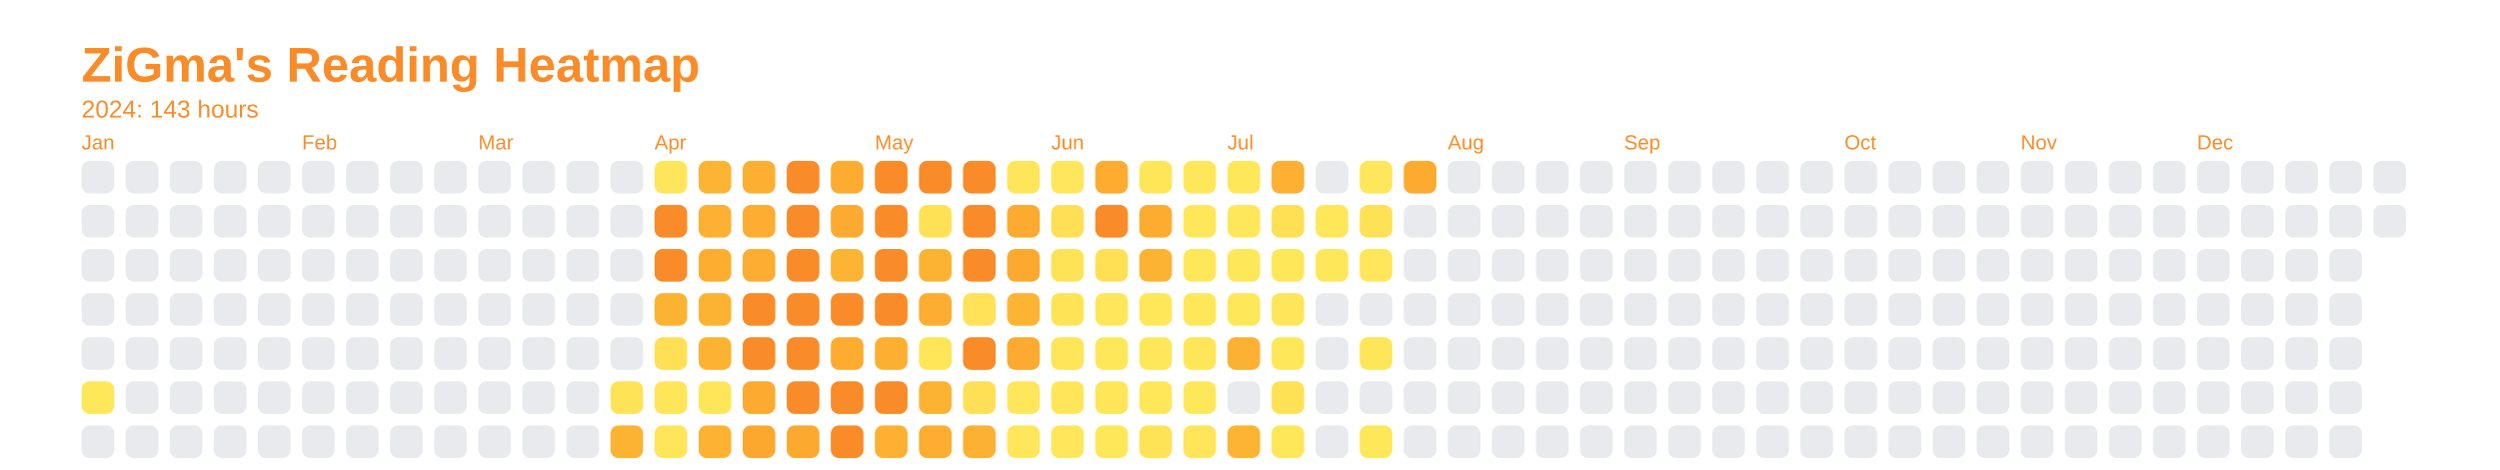
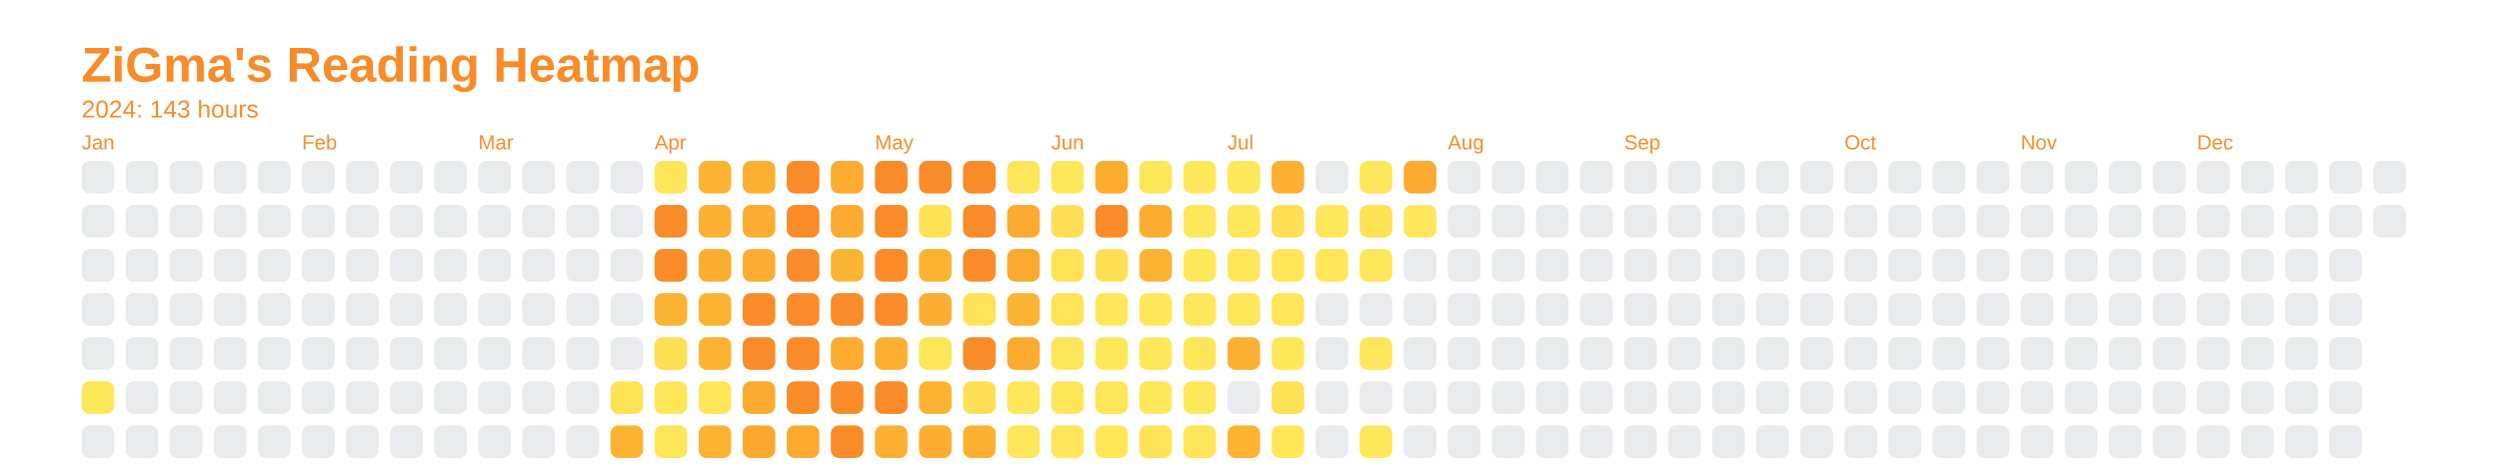
<svg xmlns="http://www.w3.org/2000/svg" baseProfile="full" height="57.5mm" version="1.1" viewBox="0,0,306.2,57.5" width="306.2mm">
  <defs />
  <rect fill="none" height="57.5" width="306.2" x="0" y="0" />
  <text fill="#f98c28" style="font-size:6px; font-family:Arial; font-weight:bold;" x="10" y="10">ZiGma's Reading Heatmap</text>
  <text fill="#f98c28" style="font-size:3px; font-family:Arial;" x="10" y="14.4">2024: 143 hours</text>
  <text fill="#f98c28" style="font-size:2.5px; font-family:Arial" x="10" y="18.3">Jan</text>
  <rect fill="#e8eaed" height="4" rx="1" ry="1" width="4" x="10" y="19.7" />
  <rect fill="#e8eaed" height="4" rx="1" ry="1" width="4" x="10" y="25.1" />
  <rect fill="#e8eaed" height="4" rx="1" ry="1" width="4" x="10" y="30.5" />
  <rect fill="#e8eaed" height="4" rx="1" ry="1" width="4" x="10" y="35.9" />
  <rect fill="#e8eaed" height="4" rx="1" ry="1" width="4" x="10" y="41.3" />
  <rect fill="#ffe75a" height="4" rx="1" ry="1" width="4" x="10" y="46.7" />
  <rect fill="#e8eaed" height="4" rx="1" ry="1" width="4" x="10" y="52.1" />
  <rect fill="#e8eaed" height="4" rx="1" ry="1" width="4" x="15.4" y="19.7" />
  <rect fill="#e8eaed" height="4" rx="1" ry="1" width="4" x="15.4" y="25.1" />
  <rect fill="#e8eaed" height="4" rx="1" ry="1" width="4" x="15.4" y="30.5" />
  <rect fill="#e8eaed" height="4" rx="1" ry="1" width="4" x="15.4" y="35.9" />
  <rect fill="#e8eaed" height="4" rx="1" ry="1" width="4" x="15.4" y="41.3" />
  <rect fill="#e8eaed" height="4" rx="1" ry="1" width="4" x="15.4" y="46.7" />
  <rect fill="#e8eaed" height="4" rx="1" ry="1" width="4" x="15.4" y="52.1" />
  <rect fill="#e8eaed" height="4" rx="1" ry="1" width="4" x="20.8" y="19.7" />
  <rect fill="#e8eaed" height="4" rx="1" ry="1" width="4" x="20.8" y="25.1" />
  <rect fill="#e8eaed" height="4" rx="1" ry="1" width="4" x="20.8" y="30.5" />
  <rect fill="#e8eaed" height="4" rx="1" ry="1" width="4" x="20.8" y="35.9" />
  <rect fill="#e8eaed" height="4" rx="1" ry="1" width="4" x="20.8" y="41.3" />
  <rect fill="#e8eaed" height="4" rx="1" ry="1" width="4" x="20.8" y="46.7" />
  <rect fill="#e8eaed" height="4" rx="1" ry="1" width="4" x="20.8" y="52.1" />
  <rect fill="#e8eaed" height="4" rx="1" ry="1" width="4" x="26.2" y="19.7" />
  <rect fill="#e8eaed" height="4" rx="1" ry="1" width="4" x="26.2" y="25.1" />
  <rect fill="#e8eaed" height="4" rx="1" ry="1" width="4" x="26.2" y="30.5" />
  <rect fill="#e8eaed" height="4" rx="1" ry="1" width="4" x="26.2" y="35.9" />
  <rect fill="#e8eaed" height="4" rx="1" ry="1" width="4" x="26.2" y="41.3" />
  <rect fill="#e8eaed" height="4" rx="1" ry="1" width="4" x="26.2" y="46.7" />
  <rect fill="#e8eaed" height="4" rx="1" ry="1" width="4" x="26.2" y="52.1" />
  <rect fill="#e8eaed" height="4" rx="1" ry="1" width="4" x="31.6" y="19.7" />
  <rect fill="#e8eaed" height="4" rx="1" ry="1" width="4" x="31.6" y="25.1" />
  <rect fill="#e8eaed" height="4" rx="1" ry="1" width="4" x="31.6" y="30.5" />
  <rect fill="#e8eaed" height="4" rx="1" ry="1" width="4" x="31.6" y="35.9" />
  <rect fill="#e8eaed" height="4" rx="1" ry="1" width="4" x="31.6" y="41.3" />
  <rect fill="#e8eaed" height="4" rx="1" ry="1" width="4" x="31.6" y="46.7" />
  <rect fill="#e8eaed" height="4" rx="1" ry="1" width="4" x="31.6" y="52.1" />
  <text fill="#f98c28" style="font-size:2.5px; font-family:Arial" x="37.0" y="18.3">Feb</text>
  <rect fill="#e8eaed" height="4" rx="1" ry="1" width="4" x="37.0" y="19.7" />
  <rect fill="#e8eaed" height="4" rx="1" ry="1" width="4" x="37.0" y="25.1" />
  <rect fill="#e8eaed" height="4" rx="1" ry="1" width="4" x="37.0" y="30.5" />
  <rect fill="#e8eaed" height="4" rx="1" ry="1" width="4" x="37.0" y="35.9" />
  <rect fill="#e8eaed" height="4" rx="1" ry="1" width="4" x="37.0" y="41.3" />
  <rect fill="#e8eaed" height="4" rx="1" ry="1" width="4" x="37.0" y="46.7" />
  <rect fill="#e8eaed" height="4" rx="1" ry="1" width="4" x="37.0" y="52.1" />
  <rect fill="#e8eaed" height="4" rx="1" ry="1" width="4" x="42.4" y="19.7" />
  <rect fill="#e8eaed" height="4" rx="1" ry="1" width="4" x="42.4" y="25.1" />
  <rect fill="#e8eaed" height="4" rx="1" ry="1" width="4" x="42.4" y="30.5" />
  <rect fill="#e8eaed" height="4" rx="1" ry="1" width="4" x="42.4" y="35.9" />
  <rect fill="#e8eaed" height="4" rx="1" ry="1" width="4" x="42.4" y="41.3" />
  <rect fill="#e8eaed" height="4" rx="1" ry="1" width="4" x="42.4" y="46.7" />
  <rect fill="#e8eaed" height="4" rx="1" ry="1" width="4" x="42.4" y="52.1" />
  <rect fill="#e8eaed" height="4" rx="1" ry="1" width="4" x="47.8" y="19.7" />
  <rect fill="#e8eaed" height="4" rx="1" ry="1" width="4" x="47.8" y="25.1" />
  <rect fill="#e8eaed" height="4" rx="1" ry="1" width="4" x="47.8" y="30.5" />
  <rect fill="#e8eaed" height="4" rx="1" ry="1" width="4" x="47.8" y="35.9" />
  <rect fill="#e8eaed" height="4" rx="1" ry="1" width="4" x="47.8" y="41.3" />
  <rect fill="#e8eaed" height="4" rx="1" ry="1" width="4" x="47.8" y="46.7" />
  <rect fill="#e8eaed" height="4" rx="1" ry="1" width="4" x="47.8" y="52.1" />
  <rect fill="#e8eaed" height="4" rx="1" ry="1" width="4" x="53.2" y="19.7" />
  <rect fill="#e8eaed" height="4" rx="1" ry="1" width="4" x="53.2" y="25.1" />
  <rect fill="#e8eaed" height="4" rx="1" ry="1" width="4" x="53.2" y="30.5" />
  <rect fill="#e8eaed" height="4" rx="1" ry="1" width="4" x="53.2" y="35.9" />
  <rect fill="#e8eaed" height="4" rx="1" ry="1" width="4" x="53.2" y="41.3" />
  <rect fill="#e8eaed" height="4" rx="1" ry="1" width="4" x="53.2" y="46.7" />
  <rect fill="#e8eaed" height="4" rx="1" ry="1" width="4" x="53.2" y="52.1" />
  <text fill="#f98c28" style="font-size:2.5px; font-family:Arial" x="58.6" y="18.3">Mar</text>
  <rect fill="#e8eaed" height="4" rx="1" ry="1" width="4" x="58.6" y="19.7" />
  <rect fill="#e8eaed" height="4" rx="1" ry="1" width="4" x="58.6" y="25.1" />
  <rect fill="#e8eaed" height="4" rx="1" ry="1" width="4" x="58.6" y="30.5" />
  <rect fill="#e8eaed" height="4" rx="1" ry="1" width="4" x="58.6" y="35.9" />
  <rect fill="#e8eaed" height="4" rx="1" ry="1" width="4" x="58.6" y="41.3" />
  <rect fill="#e8eaed" height="4" rx="1" ry="1" width="4" x="58.6" y="46.7" />
  <rect fill="#e8eaed" height="4" rx="1" ry="1" width="4" x="58.6" y="52.1" />
  <rect fill="#e8eaed" height="4" rx="1" ry="1" width="4" x="64" y="19.7" />
  <rect fill="#e8eaed" height="4" rx="1" ry="1" width="4" x="64" y="25.1" />
  <rect fill="#e8eaed" height="4" rx="1" ry="1" width="4" x="64" y="30.5" />
  <rect fill="#e8eaed" height="4" rx="1" ry="1" width="4" x="64" y="35.9" />
  <rect fill="#e8eaed" height="4" rx="1" ry="1" width="4" x="64" y="41.3" />
  <rect fill="#e8eaed" height="4" rx="1" ry="1" width="4" x="64" y="46.7" />
  <rect fill="#e8eaed" height="4" rx="1" ry="1" width="4" x="64" y="52.1" />
  <rect fill="#e8eaed" height="4" rx="1" ry="1" width="4" x="69.4" y="19.7" />
  <rect fill="#e8eaed" height="4" rx="1" ry="1" width="4" x="69.4" y="25.1" />
  <rect fill="#e8eaed" height="4" rx="1" ry="1" width="4" x="69.4" y="30.5" />
  <rect fill="#e8eaed" height="4" rx="1" ry="1" width="4" x="69.4" y="35.9" />
  <rect fill="#e8eaed" height="4" rx="1" ry="1" width="4" x="69.4" y="41.3" />
  <rect fill="#e8eaed" height="4" rx="1" ry="1" width="4" x="69.4" y="46.7" />
  <rect fill="#e8eaed" height="4" rx="1" ry="1" width="4" x="69.4" y="52.1" />
  <rect fill="#e8eaed" height="4" rx="1" ry="1" width="4" x="74.8" y="19.7" />
  <rect fill="#e8eaed" height="4" rx="1" ry="1" width="4" x="74.8" y="25.1" />
  <rect fill="#e8eaed" height="4" rx="1" ry="1" width="4" x="74.8" y="30.5" />
  <rect fill="#e8eaed" height="4" rx="1" ry="1" width="4" x="74.8" y="35.9" />
  <rect fill="#e8eaed" height="4" rx="1" ry="1" width="4" x="74.8" y="41.3" />
  <rect fill="#ffe357" height="4" rx="1" ry="1" width="4" x="74.8" y="46.7" />
  <rect fill="#fdb332" height="4" rx="1" ry="1" width="4" x="74.8" y="52.1" />
  <text fill="#f98c28" style="font-size:2.5px; font-family:Arial" x="80.2" y="18.3">Apr</text>
  <rect fill="#ffe559" height="4" rx="1" ry="1" width="4" x="80.2" y="19.7" />
  <rect fill="#f98c28" height="4" rx="1" ry="1" width="4" x="80.2" y="25.1" />
  <rect fill="#f98c28" height="4" rx="1" ry="1" width="4" x="80.2" y="30.5" />
  <rect fill="#fdb332" height="4" rx="1" ry="1" width="4" x="80.2" y="35.9" />
  <rect fill="#ffe055" height="4" rx="1" ry="1" width="4" x="80.2" y="41.3" />
  <rect fill="#ffe558" height="4" rx="1" ry="1" width="4" x="80.2" y="46.7" />
  <rect fill="#ffe558" height="4" rx="1" ry="1" width="4" x="80.2" y="52.1" />
  <rect fill="#fdb432" height="4" rx="1" ry="1" width="4" x="85.6" y="19.7" />
  <rect fill="#fdb032" height="4" rx="1" ry="1" width="4" x="85.6" y="25.1" />
  <rect fill="#fdae31" height="4" rx="1" ry="1" width="4" x="85.6" y="30.5" />
  <rect fill="#fdb332" height="4" rx="1" ry="1" width="4" x="85.6" y="35.9" />
  <rect fill="#fdb332" height="4" rx="1" ry="1" width="4" x="85.6" y="41.3" />
  <rect fill="#ffe558" height="4" rx="1" ry="1" width="4" x="85.6" y="46.7" />
  <rect fill="#fdb232" height="4" rx="1" ry="1" width="4" x="85.6" y="52.1" />
  <rect fill="#fdaf31" height="4" rx="1" ry="1" width="4" x="91" y="19.7" />
  <rect fill="#fdad31" height="4" rx="1" ry="1" width="4" x="91" y="25.1" />
  <rect fill="#fdad31" height="4" rx="1" ry="1" width="4" x="91" y="30.5" />
  <rect fill="#f98c28" height="4" rx="1" ry="1" width="4" x="91" y="35.9" />
  <rect fill="#f98c28" height="4" rx="1" ry="1" width="4" x="91" y="41.3" />
  <rect fill="#fcaa30" height="4" rx="1" ry="1" width="4" x="91" y="46.7" />
  <rect fill="#fca82f" height="4" rx="1" ry="1" width="4" x="91" y="52.1" />
  <rect fill="#f98c28" height="4" rx="1" ry="1" width="4" x="96.4" y="19.7" />
  <rect fill="#f98c28" height="4" rx="1" ry="1" width="4" x="96.4" y="25.1" />
  <rect fill="#f98c28" height="4" rx="1" ry="1" width="4" x="96.4" y="30.5" />
  <rect fill="#f98c28" height="4" rx="1" ry="1" width="4" x="96.4" y="35.9" />
  <rect fill="#f98c28" height="4" rx="1" ry="1" width="4" x="96.4" y="41.3" />
  <rect fill="#f98c28" height="4" rx="1" ry="1" width="4" x="96.4" y="46.7" />
  <rect fill="#fca930" height="4" rx="1" ry="1" width="4" x="96.4" y="52.1" />
  <rect fill="#fdac30" height="4" rx="1" ry="1" width="4" x="101.8" y="19.7" />
  <rect fill="#fcab30" height="4" rx="1" ry="1" width="4" x="101.8" y="25.1" />
  <rect fill="#fdb432" height="4" rx="1" ry="1" width="4" x="101.8" y="30.5" />
  <rect fill="#f98c28" height="4" rx="1" ry="1" width="4" x="101.8" y="35.9" />
  <rect fill="#fdac30" height="4" rx="1" ry="1" width="4" x="101.8" y="41.3" />
  <rect fill="#f98c28" height="4" rx="1" ry="1" width="4" x="101.8" y="46.7" />
  <rect fill="#f98c28" height="4" rx="1" ry="1" width="4" x="101.8" y="52.1" />
  <text fill="#f98c28" style="font-size:2.5px; font-family:Arial" x="107.2" y="18.3">May</text>
  <rect fill="#f98c28" height="4" rx="1" ry="1" width="4" x="107.2" y="19.7" />
  <rect fill="#f98c28" height="4" rx="1" ry="1" width="4" x="107.2" y="25.1" />
  <rect fill="#f98c28" height="4" rx="1" ry="1" width="4" x="107.2" y="30.5" />
  <rect fill="#f98c28" height="4" rx="1" ry="1" width="4" x="107.2" y="35.9" />
  <rect fill="#fdaf31" height="4" rx="1" ry="1" width="4" x="107.2" y="41.3" />
  <rect fill="#f98c28" height="4" rx="1" ry="1" width="4" x="107.2" y="46.7" />
  <rect fill="#fdb031" height="4" rx="1" ry="1" width="4" x="107.2" y="52.1" />
  <rect fill="#f98c28" height="4" rx="1" ry="1" width="4" x="112.6" y="19.7" />
  <rect fill="#ffe156" height="4" rx="1" ry="1" width="4" x="112.6" y="25.1" />
  <rect fill="#fdb332" height="4" rx="1" ry="1" width="4" x="112.6" y="30.5" />
  <rect fill="#fdad31" height="4" rx="1" ry="1" width="4" x="112.6" y="35.9" />
  <rect fill="#ffe659" height="4" rx="1" ry="1" width="4" x="112.6" y="41.3" />
  <rect fill="#fdb332" height="4" rx="1" ry="1" width="4" x="112.6" y="46.7" />
  <rect fill="#fdad31" height="4" rx="1" ry="1" width="4" x="112.6" y="52.1" />
  <rect fill="#f98c28" height="4" rx="1" ry="1" width="4" x="118" y="19.7" />
  <rect fill="#f98c28" height="4" rx="1" ry="1" width="4" x="118" y="25.1" />
  <rect fill="#f98c28" height="4" rx="1" ry="1" width="4" x="118" y="30.5" />
  <rect fill="#ffe257" height="4" rx="1" ry="1" width="4" x="118" y="35.9" />
  <rect fill="#f98c28" height="4" rx="1" ry="1" width="4" x="118" y="41.3" />
  <rect fill="#ffdf55" height="4" rx="1" ry="1" width="4" x="118" y="46.7" />
  <rect fill="#fdb132" height="4" rx="1" ry="1" width="4" x="118" y="52.1" />
  <rect fill="#ffe559" height="4" rx="1" ry="1" width="4" x="123.4" y="19.7" />
  <rect fill="#fcaa30" height="4" rx="1" ry="1" width="4" x="123.4" y="25.1" />
  <rect fill="#fca930" height="4" rx="1" ry="1" width="4" x="123.4" y="30.5" />
  <rect fill="#fdb433" height="4" rx="1" ry="1" width="4" x="123.4" y="35.9" />
  <rect fill="#fcaa30" height="4" rx="1" ry="1" width="4" x="123.4" y="41.3" />
  <rect fill="#ffe65a" height="4" rx="1" ry="1" width="4" x="123.4" y="46.7" />
  <rect fill="#ffe65a" height="4" rx="1" ry="1" width="4" x="123.4" y="52.1" />
  <text fill="#f98c28" style="font-size:2.5px; font-family:Arial" x="128.8" y="18.3">Jun</text>
  <rect fill="#ffe65a" height="4" rx="1" ry="1" width="4" x="128.8" y="19.7" />
  <rect fill="#ffdf55" height="4" rx="1" ry="1" width="4" x="128.8" y="25.1" />
  <rect fill="#ffe357" height="4" rx="1" ry="1" width="4" x="128.8" y="30.5" />
  <rect fill="#ffe357" height="4" rx="1" ry="1" width="4" x="128.8" y="35.9" />
  <rect fill="#ffe559" height="4" rx="1" ry="1" width="4" x="128.8" y="41.3" />
  <rect fill="#ffe659" height="4" rx="1" ry="1" width="4" x="128.8" y="46.7" />
  <rect fill="#ffe65a" height="4" rx="1" ry="1" width="4" x="128.8" y="52.1" />
  <rect fill="#fdac30" height="4" rx="1" ry="1" width="4" x="134.2" y="19.7" />
  <rect fill="#f98c28" height="4" rx="1" ry="1" width="4" x="134.2" y="25.1" />
  <rect fill="#ffe055" height="4" rx="1" ry="1" width="4" x="134.2" y="30.5" />
  <rect fill="#ffe65a" height="4" rx="1" ry="1" width="4" x="134.2" y="35.9" />
  <rect fill="#ffe75a" height="4" rx="1" ry="1" width="4" x="134.2" y="41.3" />
  <rect fill="#ffe558" height="4" rx="1" ry="1" width="4" x="134.2" y="46.7" />
  <rect fill="#ffe75a" height="4" rx="1" ry="1" width="4" x="134.2" y="52.1" />
  <rect fill="#ffe659" height="4" rx="1" ry="1" width="4" x="139.6" y="19.7" />
  <rect fill="#fdac30" height="4" rx="1" ry="1" width="4" x="139.6" y="25.1" />
  <rect fill="#fdb332" height="4" rx="1" ry="1" width="4" x="139.6" y="30.5" />
  <rect fill="#ffe75a" height="4" rx="1" ry="1" width="4" x="139.6" y="35.9" />
  <rect fill="#ffe75a" height="4" rx="1" ry="1" width="4" x="139.6" y="41.3" />
  <rect fill="#ffe75a" height="4" rx="1" ry="1" width="4" x="139.6" y="46.7" />
  <rect fill="#ffe357" height="4" rx="1" ry="1" width="4" x="139.6" y="52.1" />
  <rect fill="#ffe75a" height="4" rx="1" ry="1" width="4" x="145" y="19.7" />
  <rect fill="#ffe75a" height="4" rx="1" ry="1" width="4" x="145" y="25.1" />
  <rect fill="#ffe75a" height="4" rx="1" ry="1" width="4" x="145" y="30.5" />
  <rect fill="#ffe75a" height="4" rx="1" ry="1" width="4" x="145" y="35.9" />
  <rect fill="#ffe659" height="4" rx="1" ry="1" width="4" x="145" y="41.3" />
  <rect fill="#ffe75a" height="4" rx="1" ry="1" width="4" x="145" y="46.7" />
  <rect fill="#ffe559" height="4" rx="1" ry="1" width="4" x="145" y="52.1" />
  <text fill="#f98c28" style="font-size:2.5px; font-family:Arial" x="150.4" y="18.3">Jul</text>
  <rect fill="#ffe75a" height="4" rx="1" ry="1" width="4" x="150.4" y="19.7" />
  <rect fill="#ffe75a" height="4" rx="1" ry="1" width="4" x="150.4" y="25.1" />
  <rect fill="#ffe75a" height="4" rx="1" ry="1" width="4" x="150.4" y="30.5" />
  <rect fill="#ffe75a" height="4" rx="1" ry="1" width="4" x="150.4" y="35.9" />
  <rect fill="#fdb132" height="4" rx="1" ry="1" width="4" x="150.4" y="41.3" />
  <rect fill="#e8eaed" height="4" rx="1" ry="1" width="4" x="150.4" y="46.7" />
  <rect fill="#fdb433" height="4" rx="1" ry="1" width="4" x="150.4" y="52.1" />
  <rect fill="#fdb032" height="4" rx="1" ry="1" width="4" x="155.8" y="19.7" />
  <rect fill="#ffe055" height="4" rx="1" ry="1" width="4" x="155.8" y="25.1" />
  <rect fill="#ffe75a" height="4" rx="1" ry="1" width="4" x="155.8" y="30.5" />
  <rect fill="#ffe559" height="4" rx="1" ry="1" width="4" x="155.8" y="35.9" />
  <rect fill="#ffe75a" height="4" rx="1" ry="1" width="4" x="155.8" y="41.3" />
  <rect fill="#ffe156" height="4" rx="1" ry="1" width="4" x="155.8" y="46.7" />
  <rect fill="#ffe75a" height="4" rx="1" ry="1" width="4" x="155.8" y="52.1" />
  <rect fill="#e8eaed" height="4" rx="1" ry="1" width="4" x="161.2" y="19.7" />
  <rect fill="#ffe75a" height="4" rx="1" ry="1" width="4" x="161.2" y="25.1" />
  <rect fill="#ffe75a" height="4" rx="1" ry="1" width="4" x="161.2" y="30.5" />
  <rect fill="#e8eaed" height="4" rx="1" ry="1" width="4" x="161.2" y="35.9" />
  <rect fill="#e8eaed" height="4" rx="1" ry="1" width="4" x="161.2" y="41.3" />
  <rect fill="#e8eaed" height="4" rx="1" ry="1" width="4" x="161.2" y="46.7" />
  <rect fill="#e8eaed" height="4" rx="1" ry="1" width="4" x="161.2" y="52.1" />
  <rect fill="#ffe65a" height="4" rx="1" ry="1" width="4" x="166.6" y="19.7" />
  <rect fill="#ffe156" height="4" rx="1" ry="1" width="4" x="166.6" y="25.1" />
  <rect fill="#ffe65a" height="4" rx="1" ry="1" width="4" x="166.6" y="30.5" />
  <rect fill="#e8eaed" height="4" rx="1" ry="1" width="4" x="166.6" y="35.9" />
  <rect fill="#ffe659" height="4" rx="1" ry="1" width="4" x="166.6" y="41.3" />
  <rect fill="#e8eaed" height="4" rx="1" ry="1" width="4" x="166.6" y="46.7" />
  <rect fill="#ffe75a" height="4" rx="1" ry="1" width="4" x="166.6" y="52.1" />
  <rect fill="#fcaa30" height="4" rx="1" ry="1" width="4" x="172" y="19.7" />
-   <rect fill="#e8eaed" height="4" rx="1" ry="1" width="4" x="172" y="25.1" />
+   <rect fill="#ffe65a" height="4" rx="1" ry="1" width="4" x="172" y="25.1" />
  <rect fill="#e8eaed" height="4" rx="1" ry="1" width="4" x="172" y="30.5" />
  <rect fill="#e8eaed" height="4" rx="1" ry="1" width="4" x="172" y="35.9" />
  <rect fill="#e8eaed" height="4" rx="1" ry="1" width="4" x="172" y="41.3" />
  <rect fill="#e8eaed" height="4" rx="1" ry="1" width="4" x="172" y="46.7" />
  <rect fill="#e8eaed" height="4" rx="1" ry="1" width="4" x="172" y="52.1" />
  <text fill="#f98c28" style="font-size:2.5px; font-family:Arial" x="177.4" y="18.3">Aug</text>
  <rect fill="#e8eaed" height="4" rx="1" ry="1" width="4" x="177.4" y="19.7" />
  <rect fill="#e8eaed" height="4" rx="1" ry="1" width="4" x="177.4" y="25.1" />
  <rect fill="#e8eaed" height="4" rx="1" ry="1" width="4" x="177.4" y="30.5" />
  <rect fill="#e8eaed" height="4" rx="1" ry="1" width="4" x="177.4" y="35.9" />
  <rect fill="#e8eaed" height="4" rx="1" ry="1" width="4" x="177.4" y="41.3" />
  <rect fill="#e8eaed" height="4" rx="1" ry="1" width="4" x="177.4" y="46.7" />
  <rect fill="#e8eaed" height="4" rx="1" ry="1" width="4" x="177.4" y="52.1" />
  <rect fill="#e8eaed" height="4" rx="1" ry="1" width="4" x="182.8" y="19.7" />
  <rect fill="#e8eaed" height="4" rx="1" ry="1" width="4" x="182.8" y="25.1" />
  <rect fill="#e8eaed" height="4" rx="1" ry="1" width="4" x="182.8" y="30.5" />
  <rect fill="#e8eaed" height="4" rx="1" ry="1" width="4" x="182.8" y="35.9" />
  <rect fill="#e8eaed" height="4" rx="1" ry="1" width="4" x="182.8" y="41.3" />
  <rect fill="#e8eaed" height="4" rx="1" ry="1" width="4" x="182.8" y="46.7" />
  <rect fill="#e8eaed" height="4" rx="1" ry="1" width="4" x="182.8" y="52.1" />
  <rect fill="#e8eaed" height="4" rx="1" ry="1" width="4" x="188.2" y="19.7" />
  <rect fill="#e8eaed" height="4" rx="1" ry="1" width="4" x="188.2" y="25.1" />
  <rect fill="#e8eaed" height="4" rx="1" ry="1" width="4" x="188.2" y="30.5" />
  <rect fill="#e8eaed" height="4" rx="1" ry="1" width="4" x="188.2" y="35.9" />
  <rect fill="#e8eaed" height="4" rx="1" ry="1" width="4" x="188.2" y="41.3" />
  <rect fill="#e8eaed" height="4" rx="1" ry="1" width="4" x="188.2" y="46.7" />
  <rect fill="#e8eaed" height="4" rx="1" ry="1" width="4" x="188.2" y="52.1" />
  <rect fill="#e8eaed" height="4" rx="1" ry="1" width="4" x="193.6" y="19.7" />
  <rect fill="#e8eaed" height="4" rx="1" ry="1" width="4" x="193.6" y="25.1" />
  <rect fill="#e8eaed" height="4" rx="1" ry="1" width="4" x="193.6" y="30.5" />
  <rect fill="#e8eaed" height="4" rx="1" ry="1" width="4" x="193.6" y="35.9" />
  <rect fill="#e8eaed" height="4" rx="1" ry="1" width="4" x="193.6" y="41.3" />
  <rect fill="#e8eaed" height="4" rx="1" ry="1" width="4" x="193.6" y="46.7" />
  <rect fill="#e8eaed" height="4" rx="1" ry="1" width="4" x="193.6" y="52.1" />
  <text fill="#f98c28" style="font-size:2.5px; font-family:Arial" x="199" y="18.3">Sep</text>
  <rect fill="#e8eaed" height="4" rx="1" ry="1" width="4" x="199" y="19.7" />
  <rect fill="#e8eaed" height="4" rx="1" ry="1" width="4" x="199" y="25.1" />
  <rect fill="#e8eaed" height="4" rx="1" ry="1" width="4" x="199" y="30.5" />
  <rect fill="#e8eaed" height="4" rx="1" ry="1" width="4" x="199" y="35.9" />
  <rect fill="#e8eaed" height="4" rx="1" ry="1" width="4" x="199" y="41.3" />
  <rect fill="#e8eaed" height="4" rx="1" ry="1" width="4" x="199" y="46.7" />
  <rect fill="#e8eaed" height="4" rx="1" ry="1" width="4" x="199" y="52.1" />
  <rect fill="#e8eaed" height="4" rx="1" ry="1" width="4" x="204.4" y="19.7" />
  <rect fill="#e8eaed" height="4" rx="1" ry="1" width="4" x="204.4" y="25.1" />
  <rect fill="#e8eaed" height="4" rx="1" ry="1" width="4" x="204.4" y="30.5" />
  <rect fill="#e8eaed" height="4" rx="1" ry="1" width="4" x="204.4" y="35.9" />
  <rect fill="#e8eaed" height="4" rx="1" ry="1" width="4" x="204.4" y="41.3" />
  <rect fill="#e8eaed" height="4" rx="1" ry="1" width="4" x="204.4" y="46.7" />
  <rect fill="#e8eaed" height="4" rx="1" ry="1" width="4" x="204.4" y="52.1" />
  <rect fill="#e8eaed" height="4" rx="1" ry="1" width="4" x="209.8" y="19.7" />
  <rect fill="#e8eaed" height="4" rx="1" ry="1" width="4" x="209.8" y="25.1" />
  <rect fill="#e8eaed" height="4" rx="1" ry="1" width="4" x="209.8" y="30.5" />
  <rect fill="#e8eaed" height="4" rx="1" ry="1" width="4" x="209.8" y="35.9" />
  <rect fill="#e8eaed" height="4" rx="1" ry="1" width="4" x="209.8" y="41.3" />
  <rect fill="#e8eaed" height="4" rx="1" ry="1" width="4" x="209.8" y="46.7" />
  <rect fill="#e8eaed" height="4" rx="1" ry="1" width="4" x="209.8" y="52.1" />
  <rect fill="#e8eaed" height="4" rx="1" ry="1" width="4" x="215.2" y="19.7" />
  <rect fill="#e8eaed" height="4" rx="1" ry="1" width="4" x="215.2" y="25.1" />
  <rect fill="#e8eaed" height="4" rx="1" ry="1" width="4" x="215.2" y="30.5" />
  <rect fill="#e8eaed" height="4" rx="1" ry="1" width="4" x="215.2" y="35.9" />
  <rect fill="#e8eaed" height="4" rx="1" ry="1" width="4" x="215.2" y="41.3" />
  <rect fill="#e8eaed" height="4" rx="1" ry="1" width="4" x="215.2" y="46.7" />
  <rect fill="#e8eaed" height="4" rx="1" ry="1" width="4" x="215.2" y="52.1" />
  <rect fill="#e8eaed" height="4" rx="1" ry="1" width="4" x="220.6" y="19.7" />
  <rect fill="#e8eaed" height="4" rx="1" ry="1" width="4" x="220.6" y="25.1" />
  <rect fill="#e8eaed" height="4" rx="1" ry="1" width="4" x="220.6" y="30.5" />
  <rect fill="#e8eaed" height="4" rx="1" ry="1" width="4" x="220.6" y="35.9" />
  <rect fill="#e8eaed" height="4" rx="1" ry="1" width="4" x="220.6" y="41.3" />
  <rect fill="#e8eaed" height="4" rx="1" ry="1" width="4" x="220.6" y="46.7" />
  <rect fill="#e8eaed" height="4" rx="1" ry="1" width="4" x="220.6" y="52.1" />
  <text fill="#f98c28" style="font-size:2.5px; font-family:Arial" x="226" y="18.3">Oct</text>
  <rect fill="#e8eaed" height="4" rx="1" ry="1" width="4" x="226" y="19.7" />
  <rect fill="#e8eaed" height="4" rx="1" ry="1" width="4" x="226" y="25.1" />
  <rect fill="#e8eaed" height="4" rx="1" ry="1" width="4" x="226" y="30.5" />
  <rect fill="#e8eaed" height="4" rx="1" ry="1" width="4" x="226" y="35.9" />
  <rect fill="#e8eaed" height="4" rx="1" ry="1" width="4" x="226" y="41.3" />
  <rect fill="#e8eaed" height="4" rx="1" ry="1" width="4" x="226" y="46.7" />
  <rect fill="#e8eaed" height="4" rx="1" ry="1" width="4" x="226" y="52.1" />
  <rect fill="#e8eaed" height="4" rx="1" ry="1" width="4" x="231.4" y="19.7" />
  <rect fill="#e8eaed" height="4" rx="1" ry="1" width="4" x="231.4" y="25.1" />
  <rect fill="#e8eaed" height="4" rx="1" ry="1" width="4" x="231.4" y="30.5" />
  <rect fill="#e8eaed" height="4" rx="1" ry="1" width="4" x="231.4" y="35.9" />
  <rect fill="#e8eaed" height="4" rx="1" ry="1" width="4" x="231.4" y="41.3" />
  <rect fill="#e8eaed" height="4" rx="1" ry="1" width="4" x="231.4" y="46.7" />
  <rect fill="#e8eaed" height="4" rx="1" ry="1" width="4" x="231.4" y="52.1" />
  <rect fill="#e8eaed" height="4" rx="1" ry="1" width="4" x="236.8" y="19.7" />
  <rect fill="#e8eaed" height="4" rx="1" ry="1" width="4" x="236.8" y="25.1" />
  <rect fill="#e8eaed" height="4" rx="1" ry="1" width="4" x="236.8" y="30.5" />
  <rect fill="#e8eaed" height="4" rx="1" ry="1" width="4" x="236.8" y="35.9" />
  <rect fill="#e8eaed" height="4" rx="1" ry="1" width="4" x="236.8" y="41.3" />
  <rect fill="#e8eaed" height="4" rx="1" ry="1" width="4" x="236.8" y="46.7" />
  <rect fill="#e8eaed" height="4" rx="1" ry="1" width="4" x="236.8" y="52.1" />
  <rect fill="#e8eaed" height="4" rx="1" ry="1" width="4" x="242.2" y="19.7" />
  <rect fill="#e8eaed" height="4" rx="1" ry="1" width="4" x="242.2" y="25.1" />
  <rect fill="#e8eaed" height="4" rx="1" ry="1" width="4" x="242.2" y="30.5" />
  <rect fill="#e8eaed" height="4" rx="1" ry="1" width="4" x="242.2" y="35.9" />
  <rect fill="#e8eaed" height="4" rx="1" ry="1" width="4" x="242.2" y="41.3" />
  <rect fill="#e8eaed" height="4" rx="1" ry="1" width="4" x="242.2" y="46.7" />
  <rect fill="#e8eaed" height="4" rx="1" ry="1" width="4" x="242.2" y="52.1" />
  <text fill="#f98c28" style="font-size:2.5px; font-family:Arial" x="247.6" y="18.3">Nov</text>
  <rect fill="#e8eaed" height="4" rx="1" ry="1" width="4" x="247.6" y="19.7" />
  <rect fill="#e8eaed" height="4" rx="1" ry="1" width="4" x="247.6" y="25.1" />
  <rect fill="#e8eaed" height="4" rx="1" ry="1" width="4" x="247.6" y="30.5" />
  <rect fill="#e8eaed" height="4" rx="1" ry="1" width="4" x="247.6" y="35.9" />
  <rect fill="#e8eaed" height="4" rx="1" ry="1" width="4" x="247.6" y="41.3" />
  <rect fill="#e8eaed" height="4" rx="1" ry="1" width="4" x="247.6" y="46.7" />
  <rect fill="#e8eaed" height="4" rx="1" ry="1" width="4" x="247.6" y="52.1" />
  <rect fill="#e8eaed" height="4" rx="1" ry="1" width="4" x="253" y="19.7" />
  <rect fill="#e8eaed" height="4" rx="1" ry="1" width="4" x="253" y="25.1" />
  <rect fill="#e8eaed" height="4" rx="1" ry="1" width="4" x="253" y="30.5" />
  <rect fill="#e8eaed" height="4" rx="1" ry="1" width="4" x="253" y="35.9" />
  <rect fill="#e8eaed" height="4" rx="1" ry="1" width="4" x="253" y="41.3" />
  <rect fill="#e8eaed" height="4" rx="1" ry="1" width="4" x="253" y="46.7" />
  <rect fill="#e8eaed" height="4" rx="1" ry="1" width="4" x="253" y="52.1" />
  <rect fill="#e8eaed" height="4" rx="1" ry="1" width="4" x="258.4" y="19.7" />
  <rect fill="#e8eaed" height="4" rx="1" ry="1" width="4" x="258.4" y="25.1" />
  <rect fill="#e8eaed" height="4" rx="1" ry="1" width="4" x="258.4" y="30.5" />
  <rect fill="#e8eaed" height="4" rx="1" ry="1" width="4" x="258.4" y="35.9" />
  <rect fill="#e8eaed" height="4" rx="1" ry="1" width="4" x="258.4" y="41.3" />
  <rect fill="#e8eaed" height="4" rx="1" ry="1" width="4" x="258.4" y="46.7" />
  <rect fill="#e8eaed" height="4" rx="1" ry="1" width="4" x="258.4" y="52.1" />
  <rect fill="#e8eaed" height="4" rx="1" ry="1" width="4" x="263.8" y="19.7" />
  <rect fill="#e8eaed" height="4" rx="1" ry="1" width="4" x="263.8" y="25.1" />
  <rect fill="#e8eaed" height="4" rx="1" ry="1" width="4" x="263.8" y="30.5" />
  <rect fill="#e8eaed" height="4" rx="1" ry="1" width="4" x="263.8" y="35.9" />
  <rect fill="#e8eaed" height="4" rx="1" ry="1" width="4" x="263.8" y="41.3" />
  <rect fill="#e8eaed" height="4" rx="1" ry="1" width="4" x="263.8" y="46.7" />
  <rect fill="#e8eaed" height="4" rx="1" ry="1" width="4" x="263.8" y="52.1" />
  <text fill="#f98c28" style="font-size:2.5px; font-family:Arial" x="269.2" y="18.3">Dec</text>
  <rect fill="#e8eaed" height="4" rx="1" ry="1" width="4" x="269.2" y="19.7" />
  <rect fill="#e8eaed" height="4" rx="1" ry="1" width="4" x="269.2" y="25.1" />
  <rect fill="#e8eaed" height="4" rx="1" ry="1" width="4" x="269.2" y="30.5" />
  <rect fill="#e8eaed" height="4" rx="1" ry="1" width="4" x="269.2" y="35.9" />
  <rect fill="#e8eaed" height="4" rx="1" ry="1" width="4" x="269.2" y="41.3" />
  <rect fill="#e8eaed" height="4" rx="1" ry="1" width="4" x="269.2" y="46.7" />
  <rect fill="#e8eaed" height="4" rx="1" ry="1" width="4" x="269.2" y="52.1" />
  <rect fill="#e8eaed" height="4" rx="1" ry="1" width="4" x="274.6" y="19.7" />
  <rect fill="#e8eaed" height="4" rx="1" ry="1" width="4" x="274.6" y="25.1" />
  <rect fill="#e8eaed" height="4" rx="1" ry="1" width="4" x="274.6" y="30.5" />
  <rect fill="#e8eaed" height="4" rx="1" ry="1" width="4" x="274.6" y="35.9" />
  <rect fill="#e8eaed" height="4" rx="1" ry="1" width="4" x="274.6" y="41.3" />
  <rect fill="#e8eaed" height="4" rx="1" ry="1" width="4" x="274.6" y="46.7" />
  <rect fill="#e8eaed" height="4" rx="1" ry="1" width="4" x="274.6" y="52.1" />
  <rect fill="#e8eaed" height="4" rx="1" ry="1" width="4" x="280" y="19.7" />
  <rect fill="#e8eaed" height="4" rx="1" ry="1" width="4" x="280" y="25.1" />
  <rect fill="#e8eaed" height="4" rx="1" ry="1" width="4" x="280" y="30.5" />
  <rect fill="#e8eaed" height="4" rx="1" ry="1" width="4" x="280" y="35.9" />
  <rect fill="#e8eaed" height="4" rx="1" ry="1" width="4" x="280" y="41.3" />
  <rect fill="#e8eaed" height="4" rx="1" ry="1" width="4" x="280" y="46.7" />
  <rect fill="#e8eaed" height="4" rx="1" ry="1" width="4" x="280" y="52.1" />
  <rect fill="#e8eaed" height="4" rx="1" ry="1" width="4" x="285.4" y="19.7" />
  <rect fill="#e8eaed" height="4" rx="1" ry="1" width="4" x="285.4" y="25.1" />
  <rect fill="#e8eaed" height="4" rx="1" ry="1" width="4" x="285.4" y="30.5" />
  <rect fill="#e8eaed" height="4" rx="1" ry="1" width="4" x="285.4" y="35.9" />
  <rect fill="#e8eaed" height="4" rx="1" ry="1" width="4" x="285.4" y="41.3" />
  <rect fill="#e8eaed" height="4" rx="1" ry="1" width="4" x="285.4" y="46.7" />
  <rect fill="#e8eaed" height="4" rx="1" ry="1" width="4" x="285.4" y="52.1" />
  <rect fill="#e8eaed" height="4" rx="1" ry="1" width="4" x="290.8" y="19.7" />
  <rect fill="#e8eaed" height="4" rx="1" ry="1" width="4" x="290.8" y="25.1" />
</svg>
